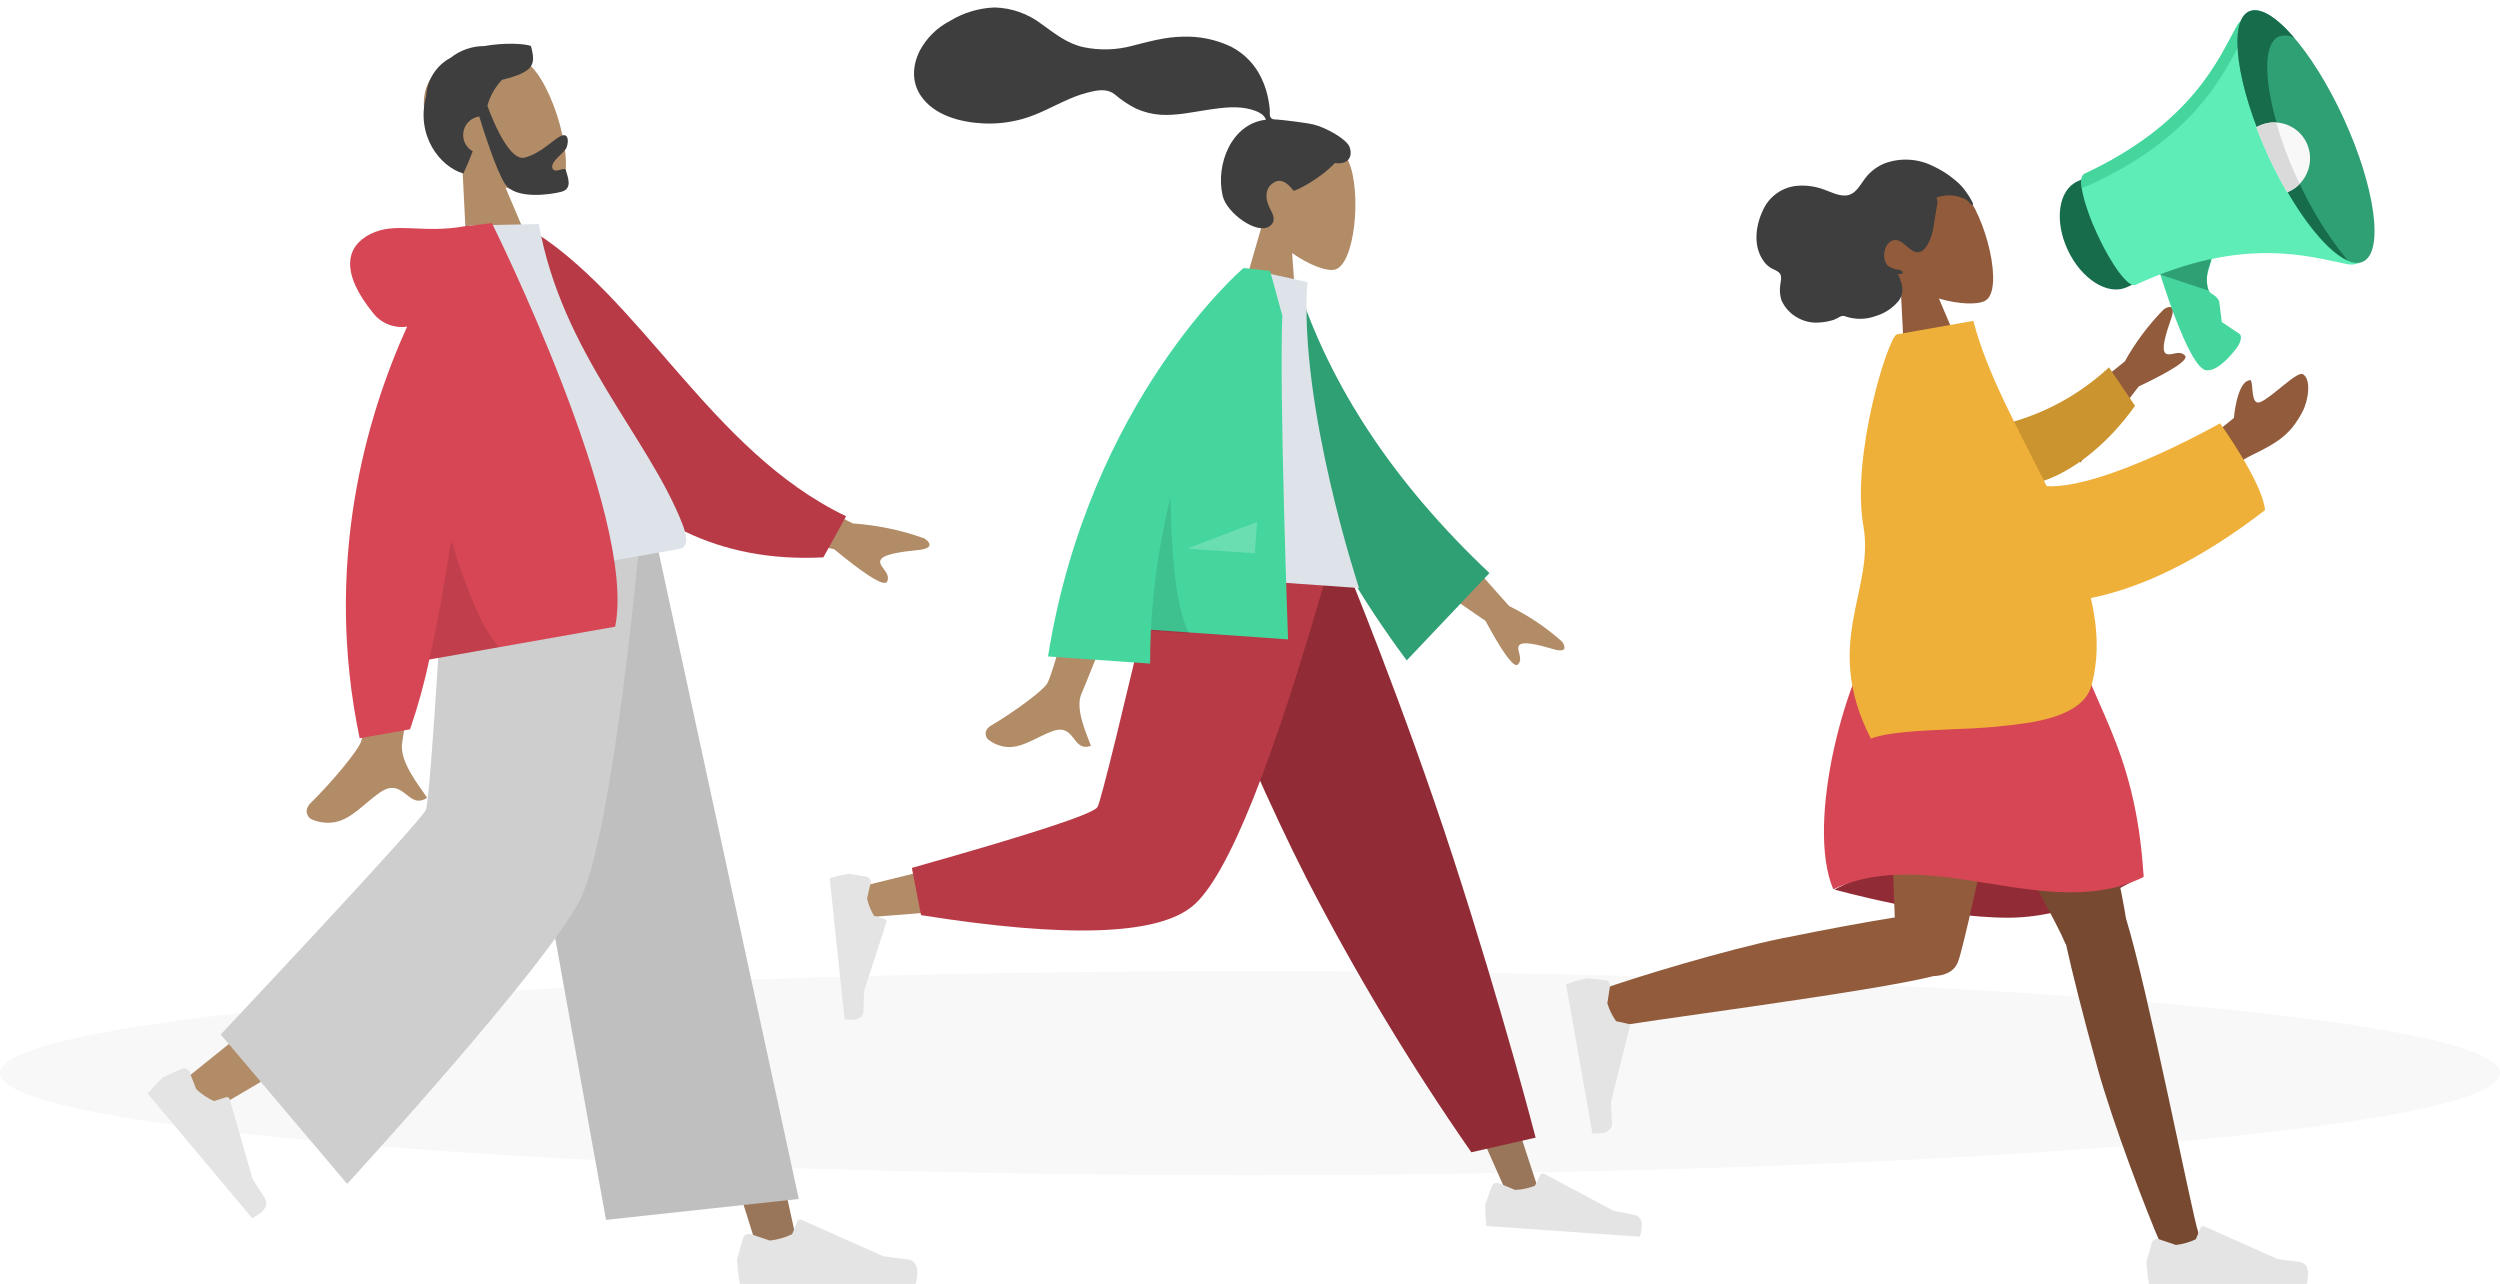
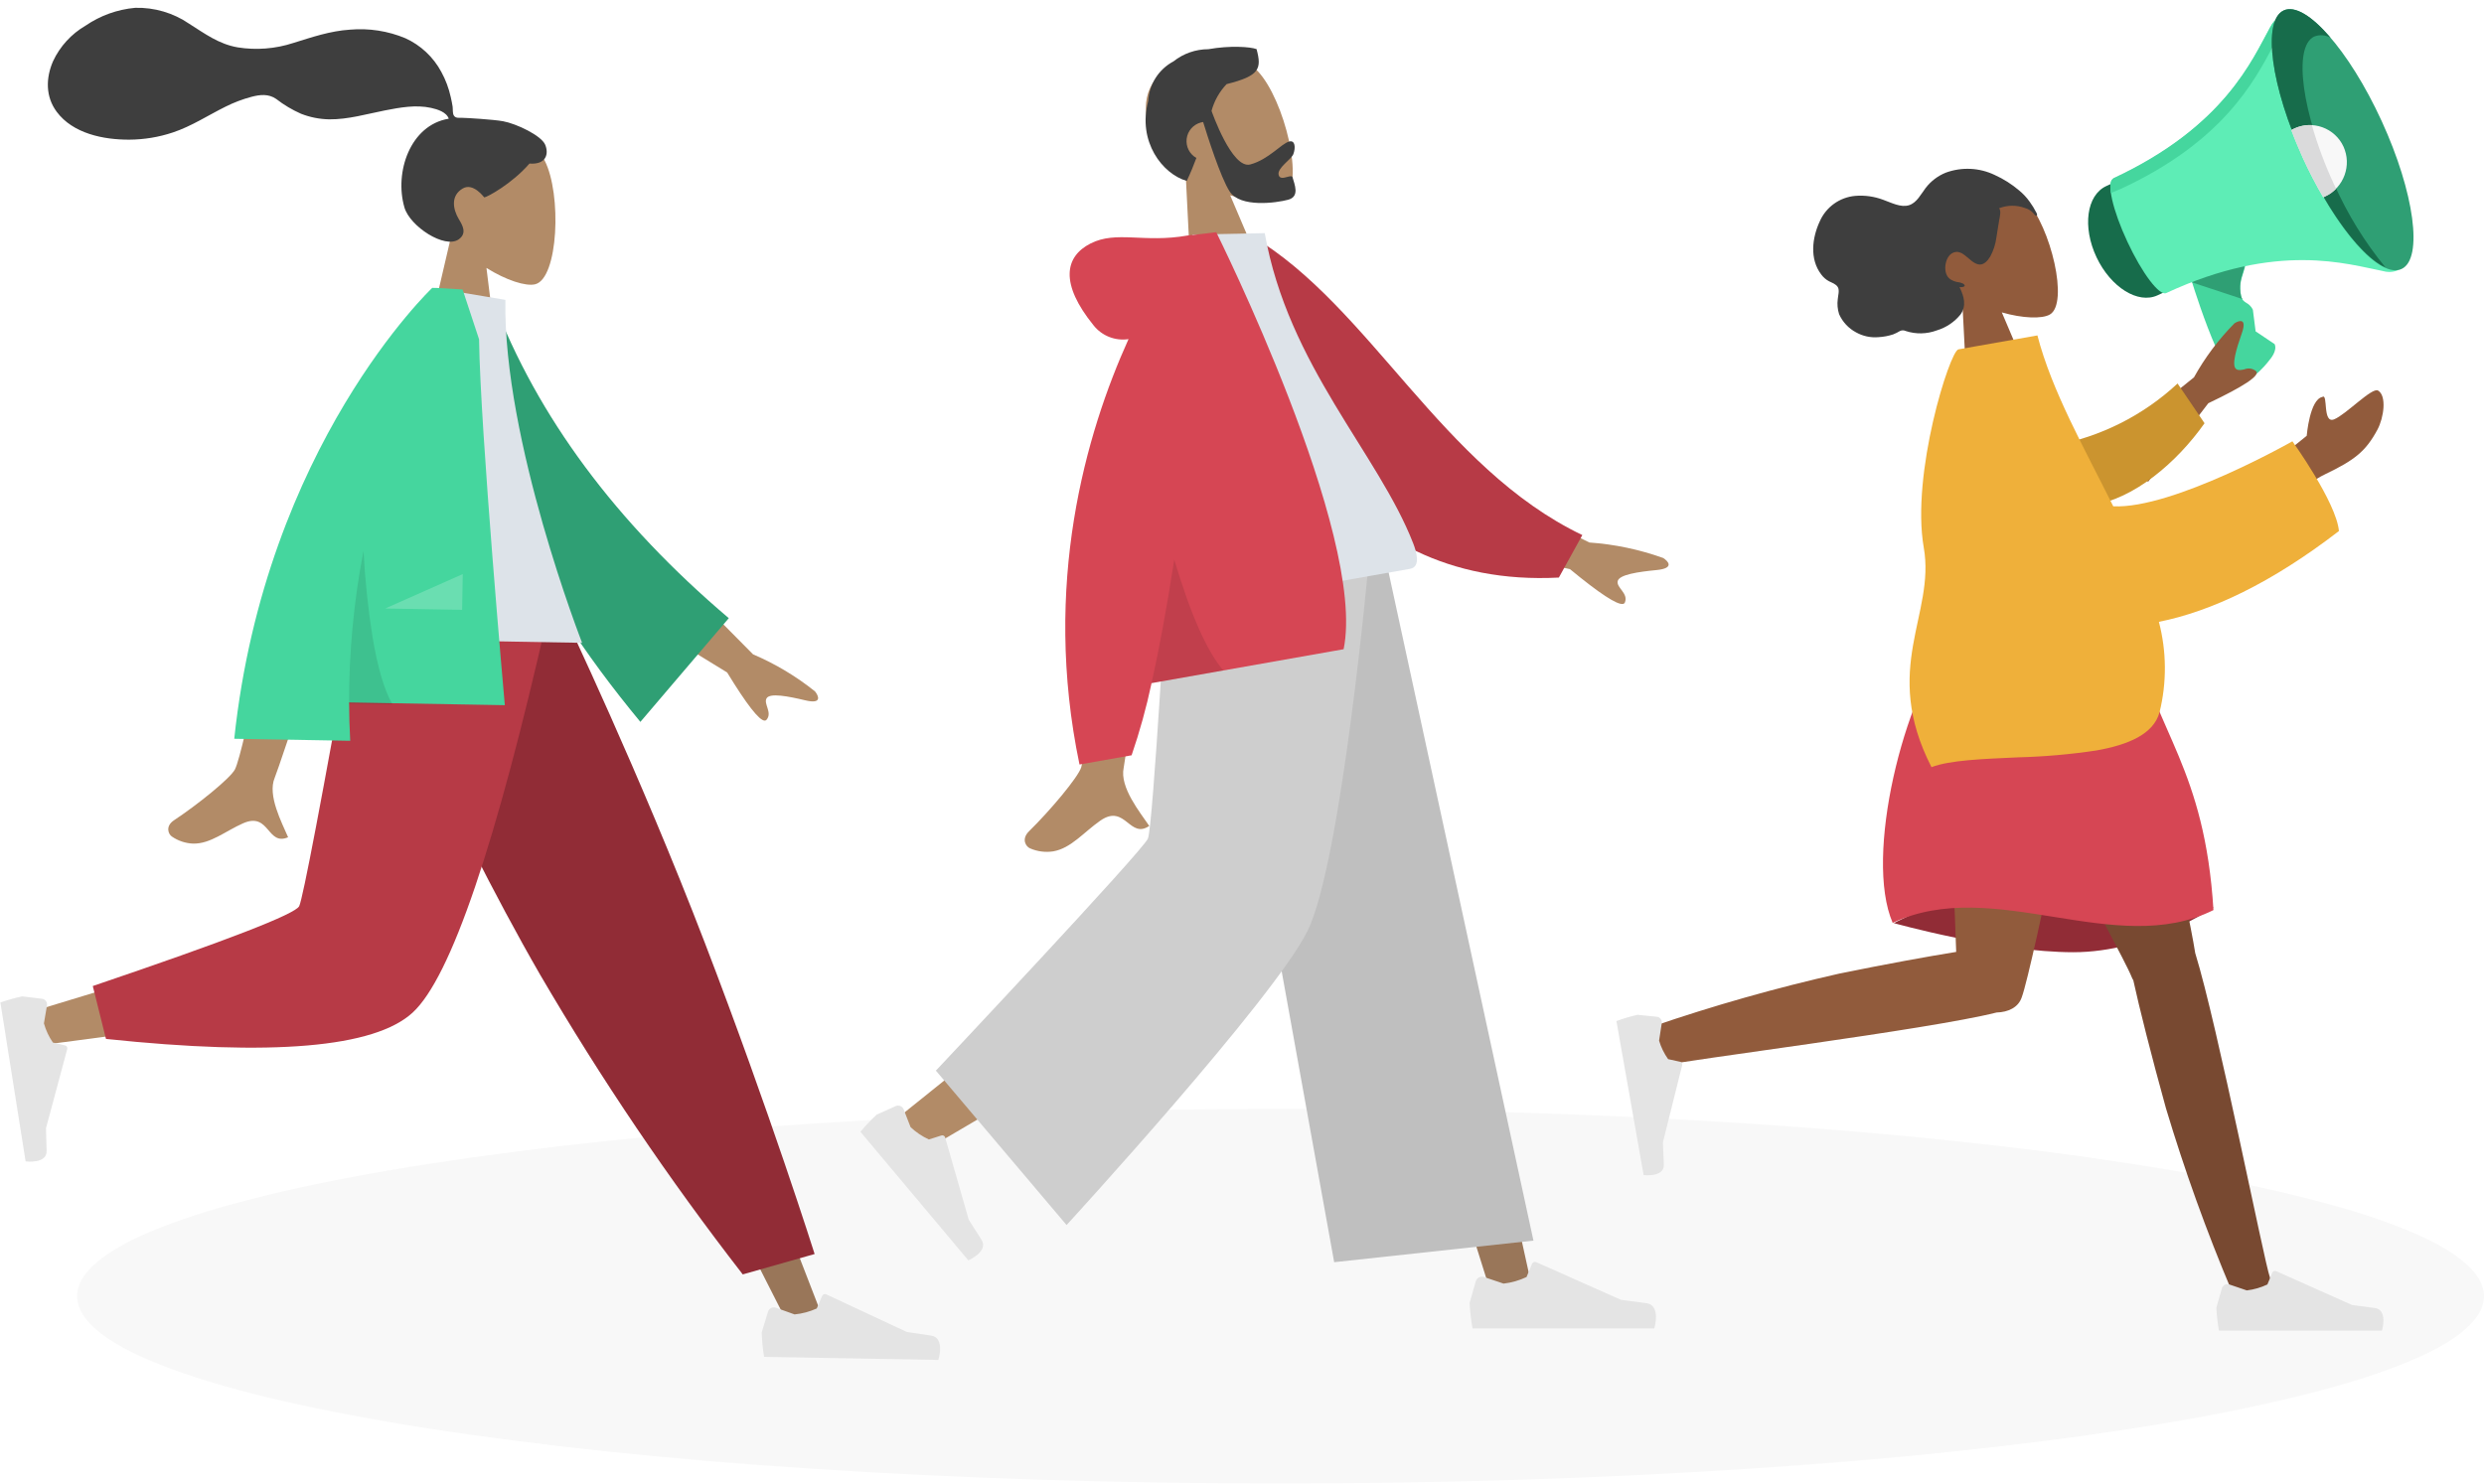
- <svg xmlns="http://www.w3.org/2000/svg" viewBox="0 0 599.197 307.726">
-   <ellipse id="Oval" cx="299.598" cy="24.448" rx="299.598" ry="24.448" transform="translate(0 232.758)" fill="#f8f8f8" />
-   <g id="humaaan-11" transform="translate(375.257 33.888)">
-     <g id="Head_Front" data-name="Head/Front" transform="matrix(0.966, -0.259, 0.259, 0.966, 42.884, 13.874)">
-       <g id="Head" transform="translate(25.463 5.366)">
-         <path id="Head-2" data-name="Head" d="M0,48.965,5.536,23.134C2.449,19.506.359,15.06.708,10.078,1.715-4.276,21.676-1.118,25.559,6.127s3.422,25.622-1.6,26.917c-2,.516-6.265-.748-10.6-3.367l2.724,19.288Z" transform="translate(0)" fill="#915b3c" />
+ <svg xmlns="http://www.w3.org/2000/svg" viewBox="0 0 469.286 280.349">
+   <g id="ilustra" transform="translate(-144 -2286.2)">
+     <ellipse id="Oval" cx="227.36" cy="35.395" rx="227.36" ry="35.395" transform="translate(158.566 2495.759)" fill="#f8f8f8" />
+     <g id="megaphone_1_" data-name="megaphone (1)" transform="matrix(0.996, -0.087, 0.087, 0.996, 535.245, 2291.529)">
+       <path id="Path" d="M14.93,20.947,4.467,24.3c-1.174-3.243,1.655-4.269,1.121-8.268-.213-1.513-1.334-1.081-1.975-2.756l-.16-4.107L.09,6.463c-.48-1.3,1.121-2.81,1.121-2.81S4.734-.4,7.243.032C10.766.573,14.93,20.947,14.93,20.947Z" transform="translate(33.236 69.292) rotate(180)" fill="#45d69e" />
+       <path id="Path-2" data-name="Path" d="M1.364.6C1.843,4.475-.6,5.567.142,8.459L6.625,6.876l4.039-1.31s-.106-.6-.372-1.637L1.152,0A1.562,1.562,0,0,1,1.364.6Z" transform="translate(28.971 53.814) rotate(180)" fill="#2f9f74" />
+       <path id="Path-3" data-name="Path" d="M13.555,21.7,7.9,23.757A40.893,40.893,0,0,0,5.23,12.569C3.576,8.029,1.6,4.245,0,2.353L5.657.3c3.842-1.405,8.7,2.27,10.887,8.162C18.732,14.407,17.4,20.3,13.555,21.7Z" transform="translate(17.596 52.014) rotate(180)" fill="#176c4b" />
+       <path id="Path-4" data-name="Path" d="M15.824,23.067c4.544,12.41,6.041,23.573,3.742,26.608a8.955,8.955,0,0,0,1.123-1.409c3.8-5.69,10.157-17.937,31.968-25.849v-.054c1.336-.488.588-5.907-1.657-12.03C48.754,4.154,45.867-.452,44.531.035,22.72,7.947,9.89,2.474,3.261.577A4.156,4.156,0,0,0,0,.74C3.475-.615,10.745,9.3,15.824,23.067Z" transform="translate(58.119 51.474) rotate(180)" fill="#5eedb6" />
+       <path id="Path-5" data-name="Path" d="M.964,24.725c-.536,3.308-.7,3.958-.91,4.988L0,29.877a10.855,10.855,0,0,0,1.018-1.3C4.874,22.882,11.248,10.628,33.1,2.711V2.657c.536-.217.75-1.193.643-2.657L31.975.542C11.837,7.754,4.927,18.707.964,24.725Z" transform="translate(38.568 31.676) rotate(180)" fill="#45d69e" />
+       <path id="Path-6" data-name="Path" d="M20.81,50.772c4.24-1.571,3.65-14.194-1.342-28.171C14.53,8.623,7.069-1.453,2.829.172c-4.24,1.571-3.65,14.194,1.342,28.171S16.623,52.343,20.81,50.772Z" transform="translate(61.14 50.934) rotate(180)" fill="#2f9f74" />
+       <path id="Path-7" data-name="Path" d="M8.276,16.5c4.944,13.961,5.536,26.569,1.344,28.139a3.6,3.6,0,0,1-3.063-.487c3.117,4.383,6.18,6.71,8.384,5.9C19.187,48.485,18.6,35.877,13.6,21.916,9.674,10.877,4.192,2.327,0,0A68.834,68.834,0,0,1,8.276,16.5Z" transform="translate(55.275 50.214) rotate(180)" fill="#176c4b" />
+       <path id="Path-8" data-name="Path" d="M9.414,13.419a5.6,5.6,0,0,0,.539-.217c-.485-1.793-1.079-3.586-1.726-5.487C7.257,5,6.178,2.39,5.046,0a3.7,3.7,0,0,0-.431.163A7.153,7.153,0,0,0,.408,9.236,7,7,0,0,0,9.414,13.419Z" transform="translate(49.765 35.996) rotate(180)" fill="#f8f8f8" />
+       <path id="Path-9" data-name="Path" d="M.325,2.28A77.452,77.452,0,0,1,3.516,13.787a6.777,6.777,0,0,0,3.408-.38,5.634,5.634,0,0,0,.541-.217C6.978,11.4,6.383,9.607,5.734,7.707,4.76,4.994,3.678,2.388,2.542,0A3.717,3.717,0,0,0,2.11.163,5.89,5.89,0,0,0,0,1.411C.108,1.682.216,1.954.325,2.28Z" transform="translate(47.277 35.996) rotate(180)" fill="#dadadb" />
+     </g>
+     <g id="humaaan-3" transform="translate(306.226 2292.292)">
+       <g id="Head_Front" data-name="Head/Front" transform="matrix(0.966, -0.259, 0.259, 0.966, 51.112, 6.834)">
+         <g id="Head" transform="translate(0.068 1.204)">
+           <path id="Head-2" data-name="Head" d="M0,44.394l5.033-23.42C2.226,17.685.326,13.654.644,9.137,1.559-3.877,19.7-1.014,23.233,5.555s3.11,23.23-1.451,24.4c-1.819.468-5.695-.679-9.639-3.052l2.476,17.488Z" transform="translate(0 0)" fill="#b28b67" />
+         </g>
+         <path id="Hair" d="M12.308,27.4c-.982-2.961-1.356-11.486-1.447-14a3.7,3.7,0,0,0-.438-.026,3.648,3.648,0,0,0-2.554,6.259c-.846,1.192-1.793,2.437-2.879,3.721-4.08-2.444-7.107-9.6-3.119-16.47a9.019,9.019,0,0,1,6.546-6A10.619,10.619,0,0,1,15.376.365c4.1.351,7.764,1.6,8.8,2.342,0,3.877-.753,5.027-7.179,4.926a11.845,11.845,0,0,0-4.058,4.146c.009.125.859,11.674,4.441,11.674,3.6,0,6.657-2.283,8.237-2.283,1.152,0,.895,1.439.131,2.506-.63.881-3.7,1.729-3.7,3.094,0,.771.773.77,1.446.768.519,0,.978,0,.978.351,0,1.339.427,3.856-1.9,3.856C20.219,31.746,13.465,30.888,12.308,27.4Z" transform="translate(0 0)" fill="#3e3e3e" />
      </g>
-       <path id="hair" d="M52.54,14.746a18.42,18.42,0,0,0-.863-2.87,13.436,13.436,0,0,0-1.692-3.151,23.808,23.808,0,0,0-4.475-4.86A14.615,14.615,0,0,0,34.682.378a11.109,11.109,0,0,0-5.431,2.213C27.8,3.706,26.407,5.347,24.53,5.465c-2.042.128-3.914-1.676-5.552-2.791A14.912,14.912,0,0,0,13.008.147a9.92,9.92,0,0,0-9.5,3.6C.852,6.9-1.075,11.537.666,15.724A5.372,5.372,0,0,0,2,17.7c.548.5,1.385,1.029,1.607,1.826.236.847-.469,1.94-.742,2.7a7.965,7.965,0,0,0-.6,3.434,8.857,8.857,0,0,0,2.711,5.105,9.007,9.007,0,0,0,4.675,2.4,13.1,13.1,0,0,0,3.516.271,10.933,10.933,0,0,0,1.665-.334,1.5,1.5,0,0,1,1.324.323,10.858,10.858,0,0,0,7,1.738,11.251,11.251,0,0,0,6.273-2.138c1.914-1.61,1.876-3.829,1.426-6.2.477.237,1.8.383,1.009-.56a4.271,4.271,0,0,0-1.3-.746,4.746,4.746,0,0,1-1.3-1c-1.464-1.686.015-5.117,1.855-5.683,2.734-.84,3.346,3.031,5.3,4.032,1.122.576,2.3-.211,3.137-1.015A12.575,12.575,0,0,0,42.111,17.9c.546-1.195,1.054-2.407,1.61-3.6.26-.555,1.159-2.125.708-2.753a8.418,8.418,0,0,1,5.826,1.492,3.987,3.987,0,0,1,1.6,1.708c.08.167.253.664.471.684.405.038.254-.458.214-.694" transform="translate(0)" fill="#3e3e3e" />
-     </g>
-     <g id="Bottom_Skinny_Jeans_1" data-name="Bottom/Skinny Jeans 1" transform="translate(0 110.642)">
-       <path id="Skirt_Shadow" data-name="Skirt Shadow" d="M0,10.575s24.112,6.751,41.607,6.751,32.5-10.4,32.5-10.4S50.51,0,35.241,0,0,10.575,0,10.575Z" transform="translate(64.427 58.103)" fill="#912c36" />
-       <path id="Leg" d="M40.384,79.032a3.8,3.8,0,0,1-.39-.762C37.845,72.582,3.429,11.219,0,0H38.748c2.607,8.53,14.34,62.058,15.992,72.738,5.21,16.846,15.937,71.4,17.307,75.184,1.441,3.976-6.665,8.118-8.825,3.23-3.437-7.778-11.626-29.3-15.272-42.44C44.531,96.393,41.747,85.31,40.384,79.032Z" transform="translate(79.565 2.885)" fill="#784931" />
-       <path id="Leg-2" data-name="Leg" d="M82.307,86.524C66.572,90.5,9.018,97.7,5.068,98.83c-4.063,1.161-7.625-7.222-2.6-9.038C10.456,86.9,32.474,80.227,45.824,77.5c10.738-2.191,20.536-3.979,27.114-5.027C72.381,53.978,69.833,9.588,71.5,0h34.285c-1.6,9.194-15.137,76.277-17.653,82.992-.8,2.4-3.181,3.457-5.829,3.532Z" transform="translate(5.941 2.885)" fill="#915b3c" />
-       <g id="Left_Shoe" data-name="Left Shoe" transform="matrix(0.174, 0.985, -0.985, 0.174, 13.09, 88.509)">
-         <path id="shoe" d="M2.877,3.023a1.286,1.286,0,0,0-1.65.867L0,8.215a41.314,41.314,0,0,0,.58,5.077H36.852s1.414-4.674-1.632-5.047-5.061-.673-5.061-.673L13.3.056A.643.643,0,0,0,12.443.4L11.359,3.027A14.576,14.576,0,0,1,6.776,4.343Z" transform="translate(0 0)" fill="#e4e4e4" />
+       <g id="Bottom_Skinny_Jeans_1" data-name="Bottom/Skinny Jeans 1" transform="translate(0 99.599)">
+         <path id="Leg" d="M0,0,29.9,75.548l20.051,63.869h7.918L27.211,0Z" transform="translate(69.732)" fill="#997659" />
+         <path id="Leg-2" data-name="Leg" d="M56.916,0c-.318,26.548-4.961,62.29-5.7,63.945S0,106.034,0,106.034l5.453,5.827S65,77.194,67.76,72.57,79.488,25.4,86.691,0Z" transform="translate(6.796)" fill="#b28b67" />
+         <g id="Left_Shoe" data-name="Left Shoe" transform="translate(8.904 100.331) rotate(50)">
+           <path id="shoe" d="M2.516,2.644A1.125,1.125,0,0,0,1.073,3.4L0,7.184a36.129,36.129,0,0,0,.507,4.44H32.226S33.463,7.536,30.8,7.21s-4.426-.589-4.426-.589L11.63.049a.562.562,0,0,0-.749.3l-.948,2.3A12.746,12.746,0,0,1,5.926,3.8Z" transform="translate(0 0)" fill="#e4e4e4" />
+         </g>
+         <g id="Right_Shoe" data-name="Right Shoe" transform="translate(115.415 132.777)">
+           <path id="shoe-2" data-name="shoe" d="M2.725,3.191a1.219,1.219,0,0,0-1.562.82L0,8.1a39.009,39.009,0,0,0,.549,4.8H34.9s1.339-4.42-1.546-4.773-4.794-.636-4.794-.636L12.6.385a.609.609,0,0,0-.811.324L10.759,3.194A13.822,13.822,0,0,1,6.418,4.439Z" transform="translate(0 -0.332)" fill="#e4e4e4" />
+         </g>
+         <path id="Pant" d="M23.972,132.838l37.646-4.079L33.718,0H0Z" transform="translate(65.861 0)" fill="#bfbfbf" />
+         <path id="Pant-2" data-name="Pant" d="M0,96.634l24.693,29.182S63.707,83.274,70.183,70.3,81.827,0,81.827,0H43.867s-2.823,50.431-3.805,52.778S0,96.634,0,96.634Z" transform="translate(14.583)" fill="#cecece" />
      </g>
-       <g id="Right_Shoe" data-name="Right Shoe" transform="translate(139.202 149.333)">
-         <path id="shoe-2" data-name="shoe" d="M3,3.485a1.34,1.34,0,0,0-1.719.9L0,8.9a43.132,43.132,0,0,0,.6,5.3H38.4s1.473-4.875-1.7-5.264-5.273-.7-5.273-.7L13.857.39a.67.67,0,0,0-.892.357L11.836,3.489A15.176,15.176,0,0,1,7.06,4.861Z" transform="translate(0 -0.332)" fill="#e4e4e4" />
-       </g>
-       <path id="Skirt" d="M15.653,3.422s22.662-6.49,42.885,0C63.228,24.844,74.626,33.347,76.63,66.191,53.847,77.523,25.7,58.109,2.251,69.16-4.45,53.7,4.931,16.478,15.653,3.422Z" transform="translate(61.902 -0.538)" fill="#d64654" />
-     </g>
-     <g id="Body_Long_Sleeve_1" data-name="Body/Long Sleeve 1" transform="matrix(0.985, -0.174, 0.174, 0.985, 54.6, 50.629)">
-       <path id="Skin" d="M36.427,34.512l10.217-5.618s2.15-8.19,5.141-8.241c.771-.36.477,1.213.367,2.786-.109,1.549-.04,3.1,1.4,2.8,2.9-.6,9.989-5.874,11.21-4.8,1.806,1.585.2,6.451-1.7,8.871-3.547,4.524-6.484,6.071-13.742,8.1-5.692,1.589-12.309,6.369-12.309,6.369ZM0,23.753,23.258,11A57.561,57.561,0,0,1,34.691.29c1.147-.479,3.153-.77,1.277,2.563s-3.7,6.923-2.744,7.95c.42.451,1.115.427,1.86.4.95-.03,1.98-.061,2.619.9q1.141,1.706-12.214,5.39L8.589,32.981Z" transform="translate(54.554 4.889)" fill="#915b3c" />
-       <path id="Sleeve" d="M3.69,4.274A57.106,57.106,0,0,0,35.35,0l2.906,10.749c-9.14,6.594-21.264,11.281-30.93,9.471A8.891,8.891,0,0,1,3.69,4.274Z" transform="translate(38.914 22.157) rotate(-9)" fill="#cb942f" />
-       <path id="Clothes" d="M22.394,95.57C14.213,94.505,6.6,93.441,2.177,94.313-5.407,69.659,9.257,59.64,9.268,43.865,9.281,26.59,23.138,0,25.177,0H43.77c1.025,13.186,6.184,27.719,10.42,42.076,13.512,3.071,43.516-7.617,43.516-7.617s7.575,15.685,7,22.365C87.243,65.957,72.277,70.028,59.945,70.3c.392,7.324-.5,14.294-3.491,20.662-2.239,4.764-8.432,6.189-15.99,6.189A146.834,146.834,0,0,1,22.394,95.57Z" transform="translate(0 0)" fill="#efb03a" />
-     </g>
-   </g>
-   <g id="megaphone_1_" data-name="megaphone (1)" transform="matrix(0.996, -0.087, 0.087, 0.996, 489.692, 6.872)">
-     <path id="Path" d="M18.323,25.708,5.482,29.82c-1.441-3.98,2.031-5.24,1.376-10.148C6.6,17.815,5.22,18.346,4.434,16.289l-.2-5.041L.11,7.932c-.59-1.592,1.376-3.449,1.376-3.449S5.81-.491,8.889.04C13.213.7,18.323,25.708,18.323,25.708Z" transform="translate(40.791 85.042) rotate(180)" fill="#45d69e" />
-     <path id="Path-2" data-name="Path" d="M1.674.737c.587,4.755-2.413,6.1-1.5,9.645L8.131,8.439l4.957-1.607s-.13-.737-.457-2.009L1.413,0A1.917,1.917,0,0,1,1.674.737Z" transform="translate(35.555 66.045) rotate(180)" fill="#2f9f74" />
-     <path id="Path-3" data-name="Path" d="M16.636,26.636,9.693,29.157c-.066-2.985-1.244-8.093-3.275-13.731C4.388,9.854,1.965,5.21,0,2.888L6.943.368C11.658-1.357,17.618,3.154,20.3,10.384,22.989,17.681,21.352,24.912,16.636,26.636Z" transform="translate(21.595 63.837) rotate(180)" fill="#176c4b" />
-     <path id="Path-4" data-name="Path" d="M19.42,28.31C25,43.54,26.834,57.241,24.013,60.965a10.99,10.99,0,0,0,1.378-1.729c4.658-6.983,12.466-22.014,39.235-31.724v-.067c1.64-.6.722-7.249-2.034-14.765C59.836,5.1,56.293-.555,54.653.043,27.884,9.754,12.138,3.036,4,.708a5.1,5.1,0,0,0-4,.2C4.265-.754,13.188,11.417,19.42,28.31Z" transform="translate(71.329 63.174) rotate(180)" fill="#5eedb6" />
-     <path id="Path-5" data-name="Path" d="M1.183,30.345C.526,34.4.329,35.2.066,36.468l-.066.2a13.323,13.323,0,0,0,1.249-1.6C5.982,28.083,13.8,13.043,40.623,3.327V3.261c.657-.266.92-1.464.789-3.261L39.243.665C14.527,9.516,6.047,22.959,1.183,30.345Z" transform="translate(47.335 38.876) rotate(180)" fill="#45d69e" />
-     <path id="Path-6" data-name="Path" d="M25.54,62.312c5.2-1.928,4.479-17.42-1.647-34.575C17.832,10.584,8.676-1.784,3.472.211c-5.2,1.928-4.479,17.42,1.647,34.575S20.4,64.241,25.54,62.312Z" transform="translate(75.037 62.511) rotate(180)" fill="#2f9f74" />
-     <path id="Path-7" data-name="Path" d="M10.158,20.256c6.068,17.134,6.794,32.608,1.649,34.534a4.424,4.424,0,0,1-3.76-.6c3.826,5.379,7.585,8.235,10.29,7.239,5.211-1.926,4.485-17.4-1.649-34.534C11.873,13.349,5.145,2.856,0,0A84.48,84.48,0,0,1,10.158,20.256Z" transform="translate(67.839 61.628) rotate(180)" fill="#176c4b" />
-     <path id="Path-8" data-name="Path" d="M11.554,16.469a6.878,6.878,0,0,0,.662-.267c-.6-2.2-1.324-4.4-2.118-6.734C8.906,6.134,7.583,2.934,6.193,0a4.538,4.538,0,0,0-.53.2A8.779,8.779,0,0,0,.5,11.335,8.589,8.589,0,0,0,11.554,16.469Z" transform="translate(61.077 44.178) rotate(180)" fill="#f8f8f8" />
-     <path id="Path-9" data-name="Path" d="M.4,2.8A95.057,95.057,0,0,1,4.315,16.92,8.317,8.317,0,0,0,8.5,16.454a6.914,6.914,0,0,0,.664-.266c-.6-2.2-1.328-4.4-2.124-6.728C5.842,6.129,4.514,2.931,3.12,0a4.562,4.562,0,0,0-.531.2A7.228,7.228,0,0,0,0,1.732C.133,2.065.266,2.4.4,2.8Z" transform="translate(58.023 44.178) rotate(180)" fill="#dadadb" />
-   </g>
-   <g id="humaaan-3" transform="translate(35 7.105)">
-     <g id="Head_Front-2" data-name="Head/Front" transform="matrix(0.966, -0.259, 0.259, 0.966, 62.73, 8.387)">
-       <g id="Head-3" data-name="Head" transform="translate(0.083 1.478)">
-         <path id="Head-4" data-name="Head" d="M0,54.485,6.176,25.742C2.732,21.705.4,16.758.79,11.214,1.913-4.758,24.183-1.244,28.514,6.817s3.817,28.51-1.781,29.951c-2.233.575-6.989-.833-11.83-3.746l3.039,21.462Z" transform="translate(0)" fill="#b28b67" />
-       </g>
-       <path id="Hair-2" data-name="Hair" d="M15.105,33.625c-1.205-3.634-1.664-14.1-1.776-17.188a4.54,4.54,0,0,0-.538-.032,4.477,4.477,0,0,0-3.134,7.682c-1.038,1.462-2.2,2.991-3.534,4.567C1.116,25.655-2.6,16.875,2.3,8.44A11.069,11.069,0,0,1,10.33,1.077,13.033,13.033,0,0,1,18.871.448C23.9.879,28.4,2.412,29.674,3.322c0,4.758-.924,6.17-8.811,6.046a14.537,14.537,0,0,0-4.98,5.088c.011.154,1.054,14.327,5.45,14.327,4.42,0,8.17-2.8,10.11-2.8,1.414,0,1.1,1.767.161,3.076-.773,1.081-4.538,2.122-4.538,3.8,0,.946.949.944,1.774.942.636,0,1.2,0,1.2.431,0,1.643.523,4.733-2.334,4.733C24.815,38.961,16.525,37.909,15.105,33.625Z" transform="translate(0)" fill="#3e3e3e" />
-     </g>
-     <g id="Bottom_Skinny_Jeans_1-2" data-name="Bottom/Skinny Jeans 1" transform="translate(0 122.238)">
-       <path id="Leg-3" data-name="Leg" d="M0,0,36.691,92.719,61.3,171.106h9.718L33.4,0Z" transform="translate(85.582)" fill="#997659" />
-       <path id="Leg-4" data-name="Leg" d="M69.852,0c-.391,32.582-6.089,76.449-7,78.48S0,130.136,0,130.136l6.693,7.151S79.78,94.74,83.162,89.065,97.555,31.171,106.4,0Z" transform="translate(8.341)" fill="#b28b67" />
-       <g id="Left_Shoe-2" data-name="Left Shoe" transform="translate(10.928 123.136) rotate(50)">
-         <path id="shoe-3" data-name="shoe" d="M3.088,3.245a1.38,1.38,0,0,0-1.77.931L0,8.817a44.34,44.34,0,0,0,.622,5.449H39.551S41.069,9.249,37.8,8.849s-5.432-.722-5.432-.722L14.274.06a.69.69,0,0,0-.919.367L12.191,3.249A15.644,15.644,0,0,1,7.273,4.661Z" transform="translate(0)" fill="#e4e4e4" />
-       </g>
-       <g id="Right_Shoe-2" data-name="Right Shoe" transform="translate(141.649 162.957)">
-         <path id="shoe-4" data-name="shoe" d="M3.344,3.841A1.5,1.5,0,0,0,1.427,4.847L0,9.866a47.876,47.876,0,0,0,.674,5.892H42.837s1.644-5.425-1.9-5.857-5.883-.781-5.883-.781L15.459.4a.748.748,0,0,0-1,.4L13.2,3.845A16.963,16.963,0,0,1,7.877,5.372Z" transform="translate(0 -0.332)" fill="#e4e4e4" />
-       </g>
-       <path id="Pant" d="M29.421,163.032l46.2-5.006L41.382,0H0Z" transform="translate(80.83 0)" fill="#bfbfbf" />
-       <path id="Pant-2" data-name="Pant" d="M0,118.6l30.306,35.815S78.187,102.2,86.136,86.278,100.426,0,100.426,0H53.838s-3.464,61.893-4.67,64.774S0,118.6,0,118.6Z" transform="translate(17.898)" fill="#cecece" />
-     </g>
-     <g id="Body_Long_Sleeve_1-2" data-name="Body/Long Sleeve 1" transform="matrix(0.985, -0.174, 0.174, 0.985, 15.139, 55.275)">
-       <path id="Skin-2" data-name="Skin" d="M.917,64.772c-.834-.513-1.748-2.448.46-3.959,5.5-3.765,13.427-10.355,14.5-12.525C18.065,43.851,25.526.6,25.526.6L41.147.665S26.679,47.3,25.526,50.152c-1.73,4.28,1.931,10.8,3.5,14.3-2.467,1.1-3.614-.3-4.868-1.712-1.338-1.5-2.8-3-6.118-1.458-4.246,1.972-7.757,5.1-11.942,5.1A9.721,9.721,0,0,1,.917,64.772ZM135.424,22.787,111.81,13.01,117.081,0l23.846,17.483a64.228,64.228,0,0,1,16.21,6.5c1.025.932,2.264,2.821-1.987,2.495s-8.737-.479-9.324.969,1.986,3.179.8,5.132a.564.564,0,0,1-.517.278Q144.014,32.86,135.424,22.787Z" transform="translate(0 71.446)" fill="#b28b67" />
-       <path id="Coat_Back" data-name="Coat Back" d="M0,1.666,6.343,0c25.7,18.517,38.973,57.247,70.095,75.657L70.152,85C18.8,83.162,1.977,35.974,0,1.666Z" transform="matrix(0.996, 0.087, -0.087, 0.996, 70.066, 4.942)" fill="#b73a46" />
-       <path id="Shirt" d="M0,85.086H57.2c2.614,0,2.121-3.768,1.743-5.669-4.36-21.944-21.382-45.6-21.382-76.834L21.06,0C7.414,21.912,2.695,48.891,0,85.086Z" transform="translate(41.742 2.622)" fill="#dde3e9" />
-       <path id="Coat_Front" data-name="Coat Front" d="M.076,119.056C-1.244,76.454,14.912,43.67,28.432,23.9a8.677,8.677,0,0,1-7.425-4.554C14.978,8.486,17.155,2.5,23.6.539S35.791,2.622,46.059,2.622a8.015,8.015,0,0,1,1.224.087l5.475.312s22.227,75.212,12.26,100.361H19.809a143.125,143.125,0,0,1-7.466,15.674Z" transform="translate(15.501 0)" fill="#d64654" />
-       <path id="Shade" d="M16.9,27.277H0C3.1,19.846,6.517,10.669,10.16,0c1.517,13.148,3.783,22.325,6.737,27.276Z" transform="translate(35.31 76.105)" fill="rgba(0,0,0,0.1)" />
-     </g>
-   </g>
-   <g id="humaaan-2" transform="matrix(0.998, 0.07, -0.07, 0.998, 213.524, 0)">
-     <g id="Head_Front-3" data-name="Head/Front" transform="translate(6.737 0)">
-       <g id="Head-5" data-name="Head" transform="translate(80.372 24.837)">
-         <path id="Head-6" data-name="Head" d="M0,47.712l5.4-25.17C2.388,19.007.35,14.675.69,9.82,1.672-4.167,21.138-1.09,24.924,5.97S28.261,30.936,23.367,32.2c-1.952.5-6.109-.729-10.341-3.28l2.656,18.795Z" transform="translate(0)" fill="#b28b67" />
-       </g>
-       <path id="hair-3" data-name="hair" d="M96.358,22.67c-2.067-.339-7.632-.572-8.658-.572-.656,0-1.367.15-1.755-.452-.318-.493-.2-1.328-.3-1.9-.11-.665-.267-1.321-.425-1.976a20.1,20.1,0,0,0-2.086-5.3,16.287,16.287,0,0,0-7.72-6.991A24.783,24.783,0,0,0,63.7,3.867C59.491,4.208,55.683,5.6,51.711,6.9A25.113,25.113,0,0,1,40,8.031C36.016,7.418,33,5.256,29.639,3.2A19.306,19.306,0,0,0,18.189.045,22.049,22.049,0,0,0,7.743,4.006,17.043,17.043,0,0,0,1.008,11.65c-1.473,3.573-1.472,7.5.951,10.653,3.512,4.577,10.032,5.761,15.456,5.643A29.524,29.524,0,0,0,26.6,26.263c3.95-1.39,7.364-3.745,11.06-5.657a28.776,28.776,0,0,1,5.406-2.164c1.823-.515,3.62-.751,5.271.35a24.888,24.888,0,0,0,5.31,3.04,17.12,17.12,0,0,0,5.989,1.076c3.973-.031,7.89-1.269,11.749-2.1,3.147-.676,6.514-1.35,9.722-.7,1.339.271,3.294.831,3.778,2.223-8.138,1.475-11.334,11.542-9.04,18.933,1.238,3.989,8.682,8.652,11.576,6.555,1.833-1.328.72-3.073,0-4.224-1.38-2.2-1.852-5.037.7-6.572,2.2-1.324,4.517,1.82,4.561,1.817.605-.048,5.834-3.006,9.437-7.322,3.554.211,4.093-2.133,3.245-4.05S99.214,23.139,96.358,22.67Z" transform="translate(0)" fill="#3e3e3e" />
-     </g>
-     <g id="Bottom_Skinny_Jeans_1-3" data-name="Bottom/Skinny Jeans 1" transform="translate(0 126.798)">
-       <path id="Leg-5" data-name="Leg" d="M0,0,48.554,81.194l36.4,68.643H92.8L31.805,0Z" transform="translate(83.189 0)" fill="#997659" />
-       <g id="Right_Shoe-3" data-name="Right Shoe" transform="translate(162.254 142.701)">
-         <path id="shoe-5" data-name="shoe" d="M2.923,3.073a1.307,1.307,0,0,0-1.676.881L0,8.349a42,42,0,0,0,.589,5.16H37.444s1.437-4.751-1.659-5.129S30.643,7.7,30.643,7.7L13.513.057a.653.653,0,0,0-.87.348l-1.1,2.672A14.807,14.807,0,0,1,6.885,4.414Z" transform="translate(0 0)" fill="#e4e4e4" />
-       </g>
-       <path id="Pant-3" data-name="Pant" d="M82.92,138.846l15.12-4.575s-9.937-29.714-24.359-65.4S42.706,0,42.706,0H0S18.405,41.982,39.024,76.291A583,583,0,0,0,82.92,138.846Z" transform="translate(75.115 0)" fill="#912c36" />
-       <path id="Leg-6" data-name="Leg" d="M74.313,0C69.73,28.532,60.892,64.986,60.058,66.111Q59.223,67.236,0,86.24l1.694,6.916Q72.318,82.964,76.119,77.341C79.921,71.718,98.9,27.3,106.255,0Z" transform="translate(5.685 0)" fill="#b28b67" />
-       <path id="Pant-4" data-name="Pant" d="M0,80.262,2.983,91.4q52.823,4.634,64.731-6.7T94.859,0H54.136Q44.483,60.083,43.343,62.6T0,80.262Z" transform="translate(19.564 0)" fill="#b73a46" />
-       <g id="Left_Shoe-3" data-name="Left Shoe" transform="matrix(0.174, 0.985, -0.985, 0.174, 12.28, 81.372)">
-         <path id="shoe-6" data-name="shoe" d="M2.7,2.836a1.207,1.207,0,0,0-1.548.814L0,7.706a38.758,38.758,0,0,0,.544,4.763H34.571S35.9,8.084,33.04,7.735,28.292,7.1,28.292,7.1L12.476.052a.6.6,0,0,0-.8.321L10.656,2.84a13.674,13.674,0,0,1-4.3,1.234Z" transform="translate(0 0)" fill="#e4e4e4" />
+       <g id="Body_Long_Sleeve_1" data-name="Body/Long Sleeve 1" transform="matrix(0.985, -0.174, 0.174, 0.985, 12.335, 45.038)">
+         <path id="Skin" d="M.747,52.776c-.68-.418-1.424-1.994.374-3.226,4.482-3.068,10.94-8.438,11.813-10.205C14.72,35.73,20.8.492,20.8.492l12.729.05s-11.789,38-12.729,40.322c-1.409,3.488,1.573,8.8,2.848,11.653-2.01.9-2.944-.248-3.967-1.4C18.59,49.9,17.4,48.677,14.7,49.933c-3.46,1.607-6.321,4.158-9.73,4.158A7.921,7.921,0,0,1,.747,52.776Zm109.6-34.21L91.1,10.6,95.4,0l19.43,14.245a52.333,52.333,0,0,1,13.208,5.3c.835.76,1.845,2.3-1.619,2.033s-7.119-.39-7.6.789,1.618,2.59.652,4.182a.459.459,0,0,1-.421.227Q117.342,26.775,110.343,18.566Z" transform="translate(0 58.214)" fill="#b28b67" />
+         <path id="Coat_Back" data-name="Coat Back" d="M0,1.358,5.168,0C26.105,15.088,36.924,46.645,62.281,61.645L57.16,69.256C15.314,67.76,1.611,29.312,0,1.358Z" transform="matrix(0.996, 0.087, -0.087, 0.996, 57.09, 4.027)" fill="#b73a46" />
+         <path id="Shirt" d="M0,69.328H46.6c2.13,0,1.728-3.07,1.42-4.619C44.471,46.829,30.6,27.556,30.6,2.1L17.16,0C6.041,17.854,2.2,39.836,0,69.328Z" transform="translate(34.011 2.136)" fill="#dde3e9" />
+         <path id="Coat_Front" data-name="Coat Front" d="M.062,97.007c-1.075-34.712,12.089-61.424,23.1-77.53a7.07,7.07,0,0,1-6.05-3.711C12.2,6.914,13.978,2.041,19.229.439s9.933,1.7,18.3,1.7a6.531,6.531,0,0,1,1,.071l4.461.254S61.1,63.744,52.977,84.236H16.14a116.617,116.617,0,0,1-6.084,12.771Z" transform="translate(12.63 0)" fill="#d64654" />
+         <path id="Shade" d="M13.768,22.225H0C2.525,16.171,5.31,8.693,8.278,0c1.236,10.713,3.082,18.191,5.489,22.224Z" transform="translate(28.771 62.01)" fill="rgba(0,0,0,0.1)" />
      </g>
    </g>
-     <g id="Body_Long_Sleeve_1-3" data-name="Body/Long Sleeve 1" transform="translate(34.941 58.17)">
-       <path id="Skin-3" data-name="Skin" d="M.8,58.74c-.729-.45-1.528-2.144.4-3.467C6.012,51.976,12.94,46.2,13.876,44.3c1.915-3.885,8.436-41.757,8.436-41.757L35.967,2.6S23.32,43.438,22.312,45.937C20.8,49.685,24,55.393,25.367,58.461c-2.157.965-3.159-.267-4.255-1.5-1.169-1.314-2.447-2.627-5.348-1.277-3.712,1.728-6.781,4.47-10.439,4.469A8.486,8.486,0,0,1,.8,58.74ZM117.572,21.992,98.324,10.641,104.472,0l18.511,18.062a56.1,56.1,0,0,1,13.239,7.612c.774.934,1.616,2.722-2.024,1.922s-7.5-1.478-8.189-.295,1.331,3,.067,4.548a.478.478,0,0,1-.388.185Q123.946,32.035,117.572,21.992Z" transform="translate(0 58.25)" fill="#b28b67" />
-       <path id="Coat_Back-2" data-name="Coat Back" d="M0,1.458,5.544,0Q23.259,35.051,62.078,61.566L45.77,85.337C19.16,59.272,1.733,31.5,0,1.458Z" transform="matrix(0.996, 0.087, -0.087, 0.996, 61.244, 2.032)" fill="#2f9f74" />
-       <path id="Shirt-2" data-name="Shirt" d="M0,74.51H50.314S32.829,31.986,32.829,2.262L17.652,0C5.724,19.189,2.356,42.814,0,74.51Z" transform="translate(36.486 0)" fill="#dde3e9" />
-       <path id="Coat_Front-2" data-name="Coat Front" d="M0,96.079C5.5,33.984,40.189,0,40.189,0L40.2.01,40.207,0H41.2c1.778.061,5.417.221,5.417.221L50.282,10.7c.582,19.172,6.8,77.274,6.8,77.274H24.145q.084,4,.379,8.1Z" transform="translate(13.616 0)" fill="#45d69e" />
-       <path id="Shade-2" data-name="Shade" d="M9.216,32.352H.041A167.028,167.028,0,0,1,2.523,0,175.8,175.8,0,0,0,4.737,18.1c1.2,6.476,2.7,11.273,4.478,14.256Z" transform="translate(37.725 55.884)" fill="rgba(0,0,0,0.1)" />
-       <path id="Light" d="M0,7.563,16.263,0V7.563Z" transform="translate(45.053 60.412)" fill="rgba(255,255,255,0.2)" />
+     <g id="humaaan-2" transform="translate(147.28 2287.249) rotate(1)">
+       <g id="Head_Front-2" data-name="Head/Front" transform="translate(6.02 0)">
+         <g id="Head-3" data-name="Head" transform="translate(71.815 22.192)">
+           <path id="Head-4" data-name="Head" d="M0,42.632l4.824-22.49C2.134,16.983.313,13.112.617,8.775c.877-12.5,18.27-9.748,21.653-3.441s2.982,22.308-1.391,23.436c-1.744.45-5.459-.652-9.24-2.931l2.373,16.794Z" transform="translate(0 0)" fill="#b28b67" />
+         </g>
+         <path id="hair-2" data-name="hair" d="M86.1,20.256c-1.847-.3-6.819-.511-7.737-.511-.586,0-1.221.134-1.568-.4-.284-.441-.18-1.186-.265-1.7-.1-.594-.238-1.181-.38-1.766a17.956,17.956,0,0,0-1.864-4.735,14.553,14.553,0,0,0-6.9-6.247A22.145,22.145,0,0,0,56.915,3.455C53.156,3.76,49.754,5,46.205,6.169a22.439,22.439,0,0,1-10.46,1.007c-3.564-.548-6.256-2.479-9.262-4.313A17.25,17.25,0,0,0,16.252.04,19.7,19.7,0,0,0,6.919,3.58,15.229,15.229,0,0,0,.9,10.409c-1.317,3.193-1.315,6.7.85,9.519,3.138,4.09,8.964,5.148,13.81,5.042a26.38,26.38,0,0,0,8.2-1.5c3.53-1.242,6.58-3.347,9.882-5.054a25.711,25.711,0,0,1,4.831-1.934c1.629-.46,3.234-.671,4.709.313a22.238,22.238,0,0,0,4.744,2.717,15.3,15.3,0,0,0,5.352.961c3.55-.027,7.05-1.134,10.5-1.875,2.812-.6,5.82-1.206,8.687-.626,1.2.242,2.943.743,3.375,1.986-7.272,1.318-10.128,10.314-8.078,16.917,1.106,3.564,7.757,7.73,10.343,5.857,1.638-1.187.644-2.745,0-3.774-1.233-1.97-1.654-4.5.626-5.872,1.967-1.183,4.036,1.626,4.075,1.623.541-.043,5.213-2.686,8.432-6.543,3.176.188,3.658-1.906,2.9-3.619S88.65,20.675,86.1,20.256Z" transform="translate(0 0)" fill="#3e3e3e" />
+       </g>
+       <g id="Bottom_Skinny_Jeans_1-2" data-name="Bottom/Skinny Jeans 1" transform="translate(0 113.297)">
+         <path id="Leg-3" data-name="Leg" d="M0,0,43.385,72.549,75.91,133.884h7.006L28.419,0Z" transform="translate(74.331 0)" fill="#997659" />
+         <g id="Right_Shoe-2" data-name="Right Shoe" transform="translate(144.978 127.507)">
+           <path id="shoe-3" data-name="shoe" d="M2.612,2.745a1.168,1.168,0,0,0-1.5.787L0,7.46a37.527,37.527,0,0,0,.526,4.61H33.457s1.284-4.245-1.482-4.583-4.595-.611-4.595-.611L12.074.051A.584.584,0,0,0,11.3.362l-.984,2.387A13.231,13.231,0,0,1,6.152,3.944Z" transform="translate(0 0)" fill="#e4e4e4" />
+         </g>
+         <path id="Pant-3" data-name="Pant" d="M74.091,124.062,87.6,119.974s-8.879-26.55-21.765-58.435S38.159,0,38.159,0H0S16.446,37.512,34.869,68.168A520.927,520.927,0,0,0,74.091,124.062Z" transform="translate(67.117 0)" fill="#912c36" />
+         <path id="Leg-4" data-name="Leg" d="M66.4,0C62.306,25.494,54.408,58.066,53.663,59.071Q52.918,60.077,0,77.058l1.513,6.179q63.1-9.107,66.5-14.131C71.411,64.082,88.372,24.39,94.941,0Z" transform="translate(5.08 0)" fill="#b28b67" />
+         <path id="Pant-4" data-name="Pant" d="M0,71.716l2.666,9.952q47.2,4.141,57.839-5.984T84.759,0H48.372q-8.625,53.685-9.644,55.939T0,71.716Z" transform="translate(17.481 0)" fill="#b73a46" />
+         <g id="Left_Shoe-2" data-name="Left Shoe" transform="matrix(0.174, 0.985, -0.985, 0.174, 10.972, 72.708)">
+           <path id="shoe-4" data-name="shoe" d="M2.412,2.534a1.078,1.078,0,0,0-1.383.727L0,6.886a34.631,34.631,0,0,0,.486,4.256h30.4s1.185-3.918-1.368-4.231-4.242-.564-4.242-.564L11.148.047a.539.539,0,0,0-.718.287l-.908,2.2A12.218,12.218,0,0,1,5.68,3.64Z" transform="translate(0 0)" fill="#e4e4e4" />
+         </g>
+       </g>
+       <g id="Body_Long_Sleeve_1-2" data-name="Body/Long Sleeve 1" transform="translate(31.221 51.977)">
+         <path id="Skin-2" data-name="Skin" d="M.716,52.486c-.652-.4-1.365-1.915.359-3.1,4.3-2.947,10.487-8.1,11.323-9.8,1.711-3.472,7.537-37.311,7.537-37.311l12.2.048s-11.3,36.489-12.2,38.721c-1.351,3.349,1.508,8.45,2.73,11.191-1.927.863-2.822-.239-3.8-1.34-1.045-1.174-2.187-2.347-4.778-1.141-3.317,1.544-6.059,3.994-9.327,3.993A7.583,7.583,0,0,1,.716,52.486ZM105.054,19.65,87.855,9.508,93.348,0l16.54,16.139a50.126,50.126,0,0,1,11.829,6.8c.692.834,1.444,2.432-1.808,1.717s-6.706-1.321-7.317-.263,1.19,2.679.06,4.064a.427.427,0,0,1-.347.166Q110.749,28.624,105.054,19.65Z" transform="translate(0 52.048)" fill="#b28b67" />
+         <path id="Coat_Back-2" data-name="Coat Back" d="M0,1.3,4.954,0Q20.782,31.319,55.468,55.011L40.9,76.251C17.12,52.961,1.549,28.148,0,1.3Z" transform="matrix(0.996, 0.087, -0.087, 0.996, 54.723, 1.816)" fill="#2f9f74" />
+         <path id="Shirt-2" data-name="Shirt" d="M0,66.577H44.957s-15.623-38-15.623-64.556L15.772,0C5.115,17.145,2.1,38.255,0,66.577Z" transform="translate(32.601 0)" fill="#dde3e9" />
+         <path id="Coat_Front-2" data-name="Coat Front" d="M0,85.849C4.917,30.366,35.91,0,35.91,0l.011.009L35.926,0h.885c1.589.055,4.84.2,4.84.2l3.277,9.367C45.448,26.695,51,78.611,51,78.611H21.574q.075,3.57.339,7.238Z" transform="translate(12.166 0)" fill="#45d69e" />
+         <path id="Shade-2" data-name="Shade" d="M8.234,28.907H.036A149.243,149.243,0,0,1,2.254,0,157.083,157.083,0,0,0,4.232,16.168c1.068,5.787,2.414,10.072,4,12.738Z" transform="translate(33.708 49.934)" fill="rgba(0,0,0,0.1)" />
+         <path id="Light" d="M0,6.757,14.532,0V6.757Z" transform="translate(40.256 53.979)" fill="rgba(255,255,255,0.2)" />
+       </g>
+     </g>
+     <g id="humaaan-11" transform="translate(449.299 2314.541)">
+       <g id="Head_Front-3" data-name="Head/Front" transform="matrix(0.966, -0.259, 0.259, 0.966, 34.942, 11.305)">
+         <g id="Head-5" data-name="Head" transform="translate(20.747 4.372)">
+           <path id="Head-6" data-name="Head" d="M0,39.9,4.511,18.85A14.816,14.816,0,0,1,.577,8.212c.82-11.7,17.085-9.123,20.248-3.22s2.788,20.877-1.3,21.932c-1.631.421-5.1-.61-8.64-2.743L13.1,39.9Z" transform="translate(0 0)" fill="#915b3c" />
+         </g>
+         <path id="hair-3" data-name="hair" d="M42.81,12.015a15.009,15.009,0,0,0-.7-2.339,10.947,10.947,0,0,0-1.379-2.568,19.4,19.4,0,0,0-3.646-3.96A11.908,11.908,0,0,0,28.259.308a9.052,9.052,0,0,0-4.425,1.8c-1.181.908-2.317,2.246-3.846,2.342-1.664.1-3.189-1.366-4.524-2.274A12.15,12.15,0,0,0,10.6.12,8.083,8.083,0,0,0,2.855,3.05C.695,5.625-.876,9.4.543,12.812a4.377,4.377,0,0,0,1.09,1.612c.447.406,1.129.839,1.31,1.488.192.69-.382,1.58-.6,2.2a6.49,6.49,0,0,0-.488,2.8,7.217,7.217,0,0,0,2.209,4.16,7.339,7.339,0,0,0,3.809,1.958,10.677,10.677,0,0,0,2.865.221,8.909,8.909,0,0,0,1.357-.273,1.226,1.226,0,0,1,1.079.263,8.847,8.847,0,0,0,5.707,1.416,9.167,9.167,0,0,0,5.111-1.742c1.56-1.312,1.529-3.12,1.162-5.052.389.193,1.465.312.822-.457a3.48,3.48,0,0,0-1.063-.608,3.867,3.867,0,0,1-1.062-.818c-1.193-1.374.012-4.169,1.511-4.63,2.228-.684,2.727,2.469,4.317,3.285.914.469,1.871-.172,2.556-.827a10.246,10.246,0,0,0,2.083-3.221c.445-.974.859-1.961,1.312-2.93.212-.452.945-1.731.577-2.243a6.859,6.859,0,0,1,4.747,1.216,3.248,3.248,0,0,1,1.3,1.392c.065.136.206.541.384.557.33.031.207-.373.174-.565" transform="translate(0 0)" fill="#3e3e3e" />
+       </g>
+       <g id="Bottom_Skinny_Jeans_1-3" data-name="Bottom/Skinny Jeans 1" transform="translate(0 90.151)">
+         <path id="Skirt_Shadow" data-name="Skirt Shadow" d="M0,8.616s19.647,5.5,33.9,5.5,26.48-8.471,26.48-8.471S41.155,0,28.714,0,0,8.616,0,8.616Z" transform="translate(52.495 47.342)" fill="#912c36" />
+         <path id="Leg-5" data-name="Leg" d="M32.9,64.395a3.093,3.093,0,0,1-.318-.621C30.836,59.14,2.794,9.141,0,0H31.572C33.7,6.95,43.256,50.565,44.6,59.267c4.245,13.726,12.986,58.18,14.1,61.26,1.174,3.24-5.431,6.615-7.191,2.632a339.093,339.093,0,0,1-12.444-34.58C36.284,78.541,34.016,69.511,32.9,64.395Z" transform="translate(64.83 2.35)" fill="#784931" />
+         <path id="Leg-6" data-name="Leg" d="M67.063,70.5C54.243,73.743,7.348,79.607,4.13,80.526c-3.31.946-6.213-5.884-2.121-7.364A338.266,338.266,0,0,1,37.337,63.149c8.749-1.785,16.733-3.242,22.093-4.1C58.976,43.981,56.9,7.812,58.261,0H86.2c-1.3,7.491-12.334,62.15-14.384,67.622-.651,1.953-2.592,2.816-4.749,2.878Z" transform="translate(4.841 2.35)" fill="#915b3c" />
+         <g id="Left_Shoe-3" data-name="Left Shoe" transform="matrix(0.174, 0.985, -0.985, 0.174, 10.666, 72.117)">
+           <path id="shoe-5" data-name="shoe" d="M2.344,2.463A1.048,1.048,0,0,0,1,3.17L0,6.693A33.663,33.663,0,0,0,.472,10.83H30.027s1.152-3.809-1.33-4.112-4.124-.548-4.124-.548L10.836.046a.524.524,0,0,0-.7.279L9.256,2.466A11.876,11.876,0,0,1,5.521,3.538Z" transform="translate(0 0)" fill="#e4e4e4" />
+         </g>
+         <g id="Right_Shoe-3" data-name="Right Shoe" transform="translate(113.422 121.676)">
+           <path id="shoe-6" data-name="shoe" d="M2.442,2.9a1.092,1.092,0,0,0-1.4.737L0,7.313a35.144,35.144,0,0,0,.492,4.315H31.286s1.2-3.972-1.386-4.289-4.3-.572-4.3-.572L11.291.379a.546.546,0,0,0-.727.291L9.644,2.9A12.365,12.365,0,0,1,5.753,4.023Z" transform="translate(0 -0.332)" fill="#e4e4e4" />
+         </g>
+         <path id="Skirt" d="M12.754,2.888S31.219-2.4,47.7,2.888C51.518,20.343,60.8,27.271,62.438,54.032c-18.563,9.233-41.495-6.585-60.6,2.419C-3.626,43.857,4.018,13.526,12.754,2.888Z" transform="translate(50.438 -0.538)" fill="#d64654" />
+       </g>
+       <g id="Body_Long_Sleeve_1-3" data-name="Body/Long Sleeve 1" transform="matrix(0.985, -0.174, 0.174, 0.985, 44.488, 41.252)">
+         <path id="Skin-3" data-name="Skin" d="M29.68,28.12,38,23.542s1.752-6.673,4.189-6.715c.628-.293.389.989.3,2.27-.089,1.262-.032,2.524,1.141,2.283,2.366-.487,8.139-4.786,9.134-3.913,1.472,1.292.16,5.256-1.387,7.228-2.89,3.686-5.283,4.947-11.2,6.6-4.638,1.295-10.03,5.19-10.03,5.19ZM0,19.354,18.951,8.964A46.9,46.9,0,0,1,28.266.236c.935-.391,2.569-.627,1.041,2.089S26.292,7.965,27.071,8.8c.342.367.909.348,1.515.328a2.17,2.17,0,0,1,2.134.73q.929,1.39-9.952,4.392L7,26.873Z" transform="translate(44.451 3.983)" fill="#915b3c" />
+         <path id="Sleeve" d="M3.007,3.482A46.53,46.53,0,0,0,28.8,0l2.368,8.758c-7.447,5.373-17.326,9.192-25.2,7.717A7.244,7.244,0,0,1,3.007,3.482Z" transform="translate(31.707 18.054) rotate(-9)" fill="#cb942f" />
+         <path id="Clothes" d="M18.247,77.87C11.58,77,5.378,76.136,1.774,76.846c-6.179-20.088,5.768-28.251,5.778-41.1C7.562,21.666,18.853,0,20.514,0H35.664c.835,10.744,5.039,22.585,8.49,34.284,11.009,2.5,35.456-6.206,35.456-6.206S85.782,40.858,85.316,46.3C71.086,53.742,58.891,57.059,48.843,57.277A34.647,34.647,0,0,1,46,74.113C44.175,78,39.129,79.156,32.97,79.156A119.642,119.642,0,0,1,18.247,77.87Z" transform="translate(0 0)" fill="#efb03a" />
+       </g>
    </g>
  </g>
</svg>
